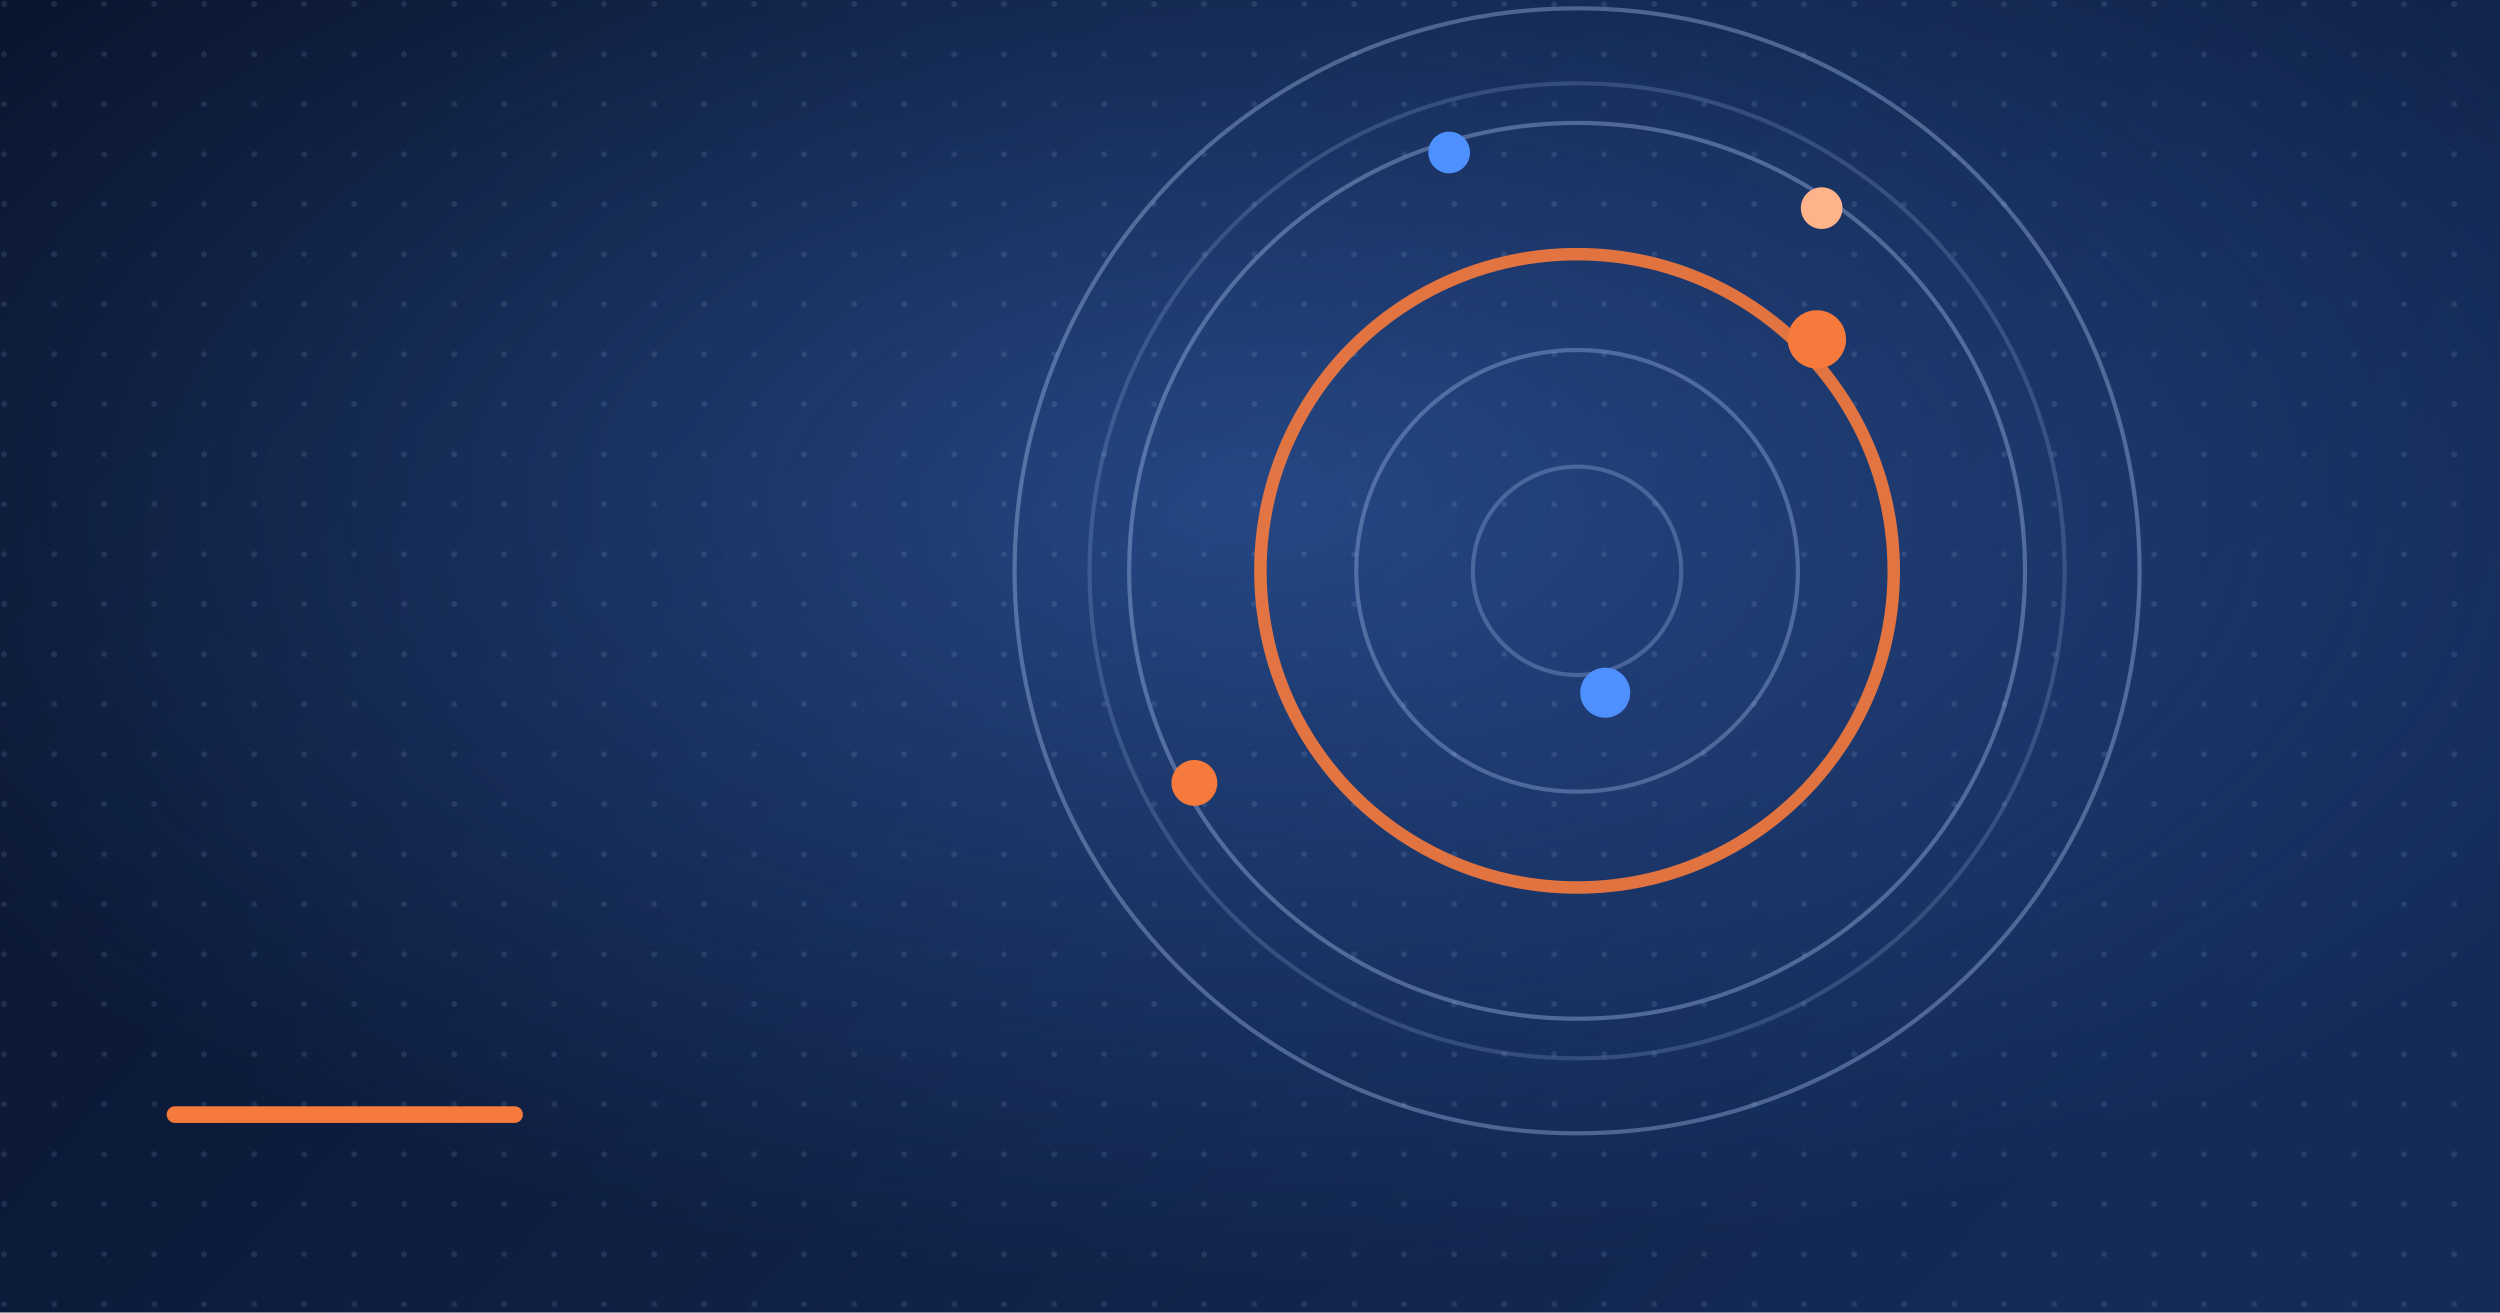
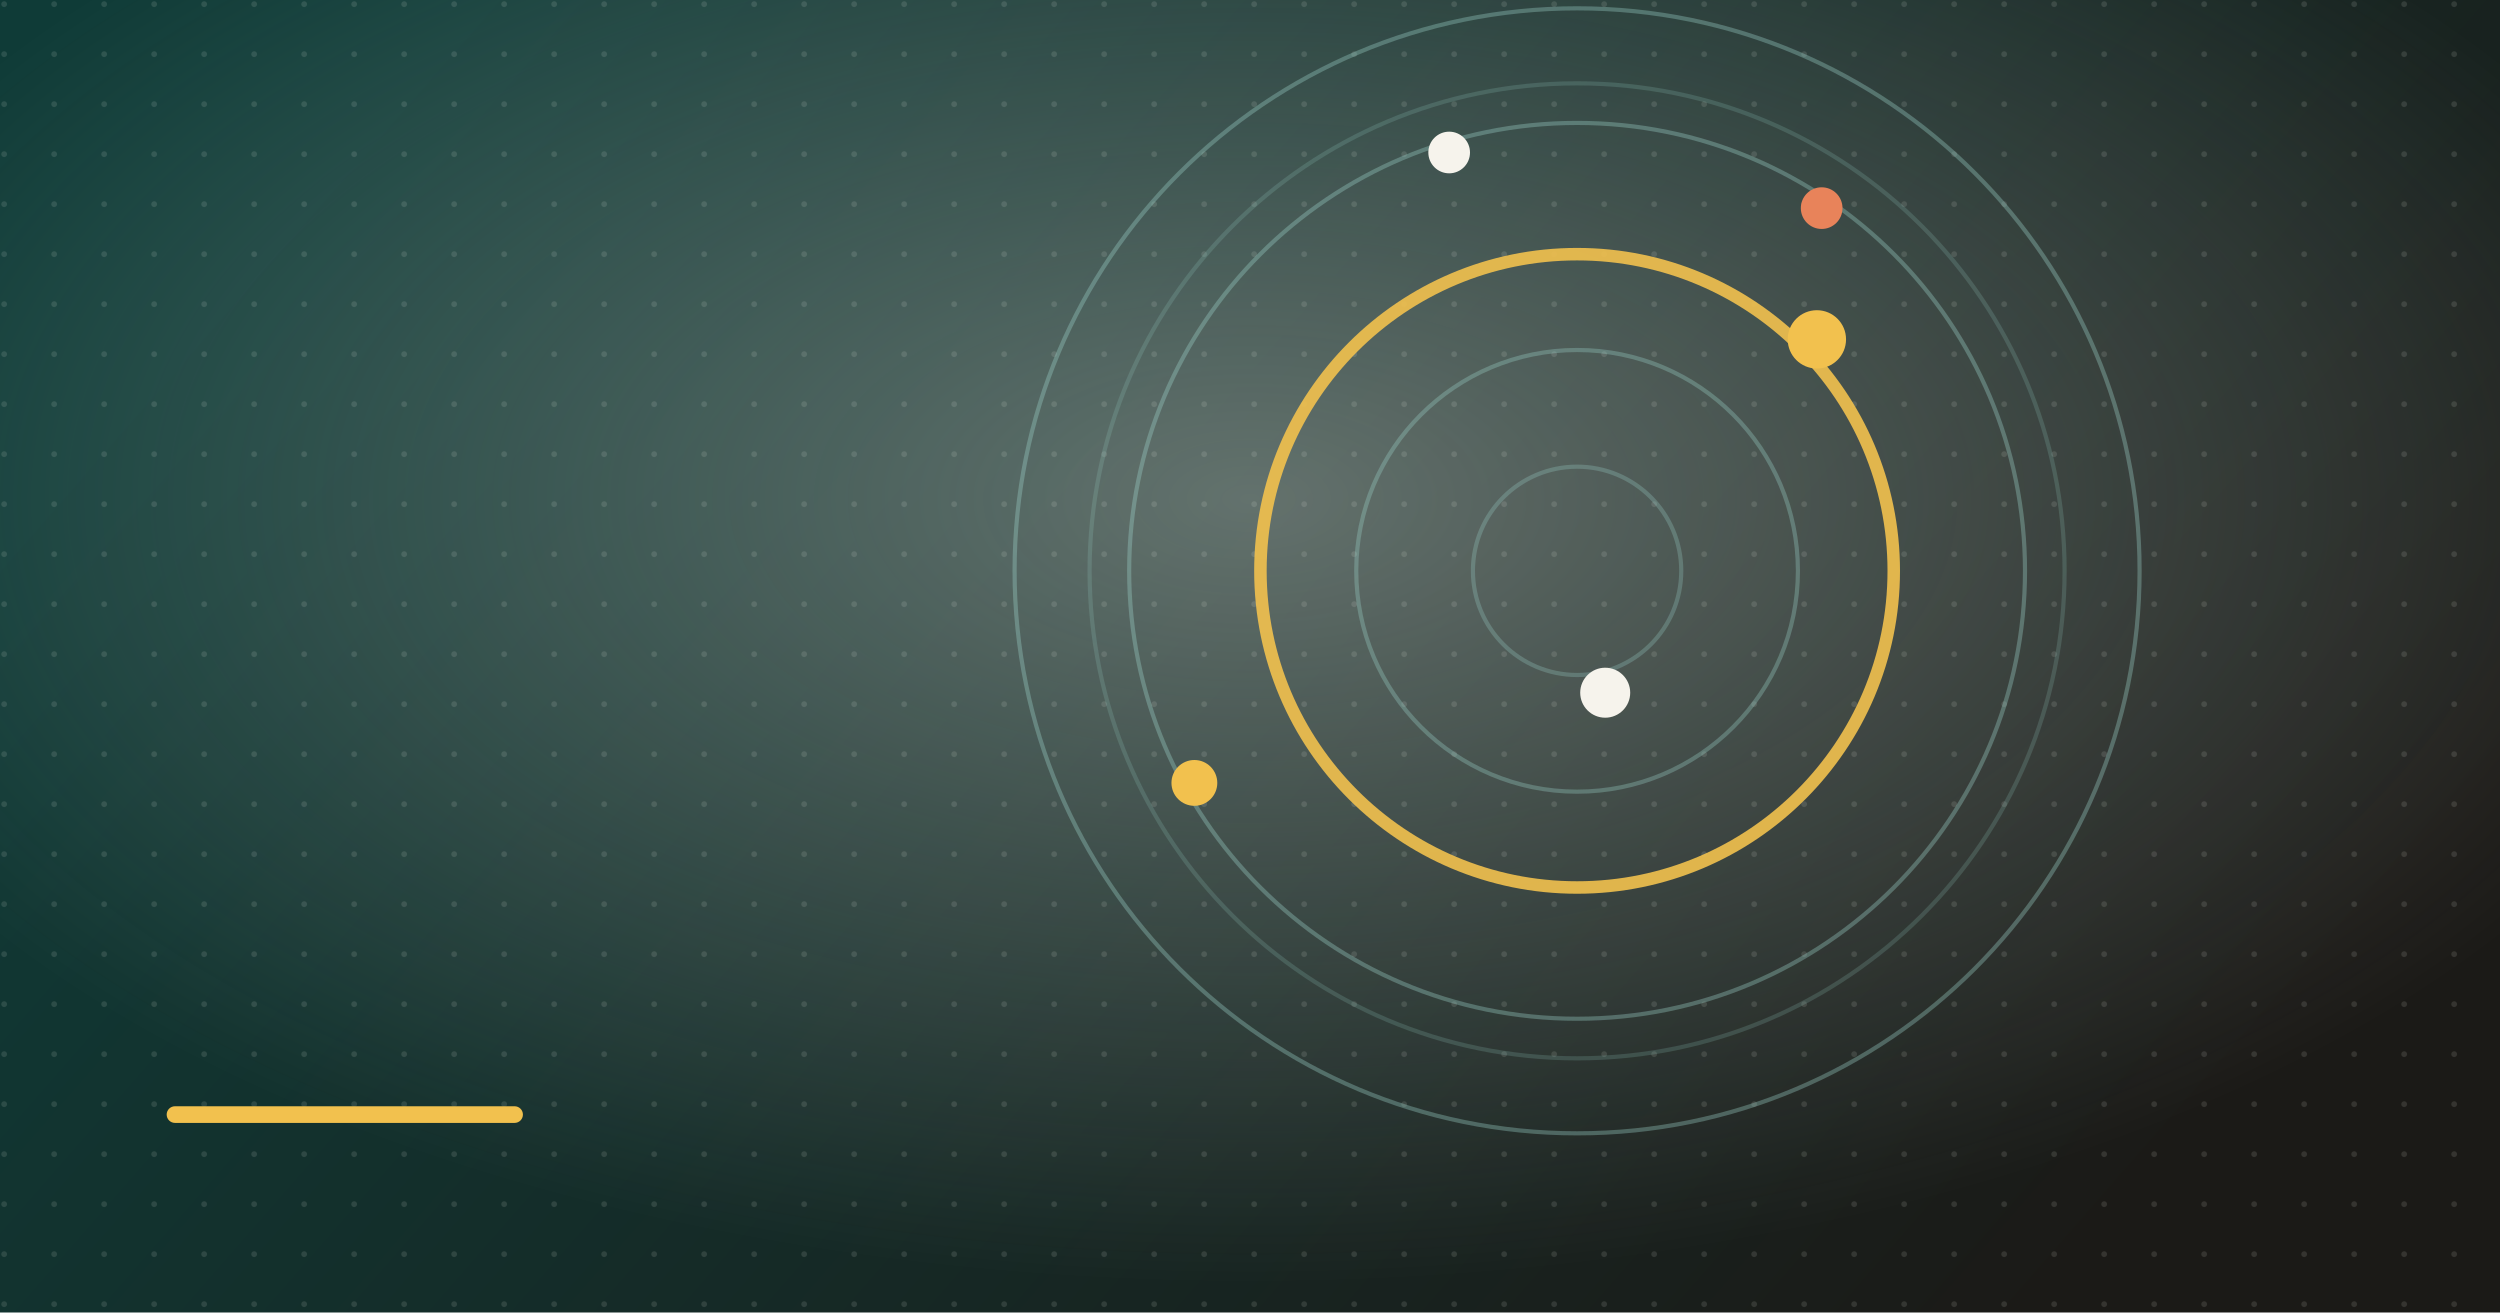
<svg xmlns="http://www.w3.org/2000/svg" viewBox="0 0 1200 630" width="1200" height="630" role="img" aria-hidden="true">
  <defs>
    <linearGradient id="bg" gradientTransform="rotate(25 .5 .5)">
-       <stop offset="0" stop-color="#0a1630" />
-       <stop offset="1" stop-color="#142a57" />
+       <stop offset="0" stop-color="#0f3b37" />
+       <stop offset="1" stop-color="#1b1a17" />
    </linearGradient>
    <radialGradient id="glow" cx=".50" cy=".38" r=".6">
-       <stop offset="0" stop-color="#4f90ff" stop-opacity=".35" />
-       <stop offset="1" stop-color="#4f90ff" stop-opacity="0" />
+       <stop offset="0" stop-color="#f6f3ec" stop-opacity=".35" />
+       <stop offset="1" stop-color="#f6f3ec" stop-opacity="0" />
    </radialGradient>
    <pattern id="dots" width="24" height="24" patternUnits="userSpaceOnUse">
-       <circle cx="2" cy="2" r="1.4" fill="#bcd3ff" fill-opacity=".12" />
+       <circle cx="2" cy="2" r="1.4" fill="#f6f3ec" fill-opacity=".12" />
    </pattern>
  </defs>
  <rect width="1200" height="630" fill="url(#bg)" />
  <rect width="1200" height="630" fill="url(#glow)" />
  <rect width="1200" height="630" fill="url(#dots)" />
-   <circle cx="757" cy="274" r="50" fill="none" stroke="#bcd3ff" stroke-width="2" stroke-opacity=".26" />
-   <circle cx="757" cy="274" r="106" fill="none" stroke="#bcd3ff" stroke-width="2" stroke-opacity=".31" />
-   <circle cx="757" cy="274" r="152" fill="none" stroke="#f67a3c" stroke-width="6" stroke-opacity=".9" />
-   <circle cx="757" cy="274" r="215" fill="none" stroke="#bcd3ff" stroke-width="2" stroke-opacity=".34" />
-   <circle cx="757" cy="274" r="234" fill="none" stroke="#bcd3ff" stroke-width="2" stroke-opacity=".18" />
-   <circle cx="757" cy="274" r="270" fill="none" stroke="#bcd3ff" stroke-width="2" stroke-opacity=".34" />
-   <circle cx="695.6" cy="73.2" r="10" fill="#4f90ff" />
-   <circle cx="573.3" cy="375.8" r="11" fill="#f67a3c" />
-   <circle cx="874.4" cy="99.9" r="10" fill="#ffb38a" />
-   <circle cx="872.1" cy="162.9" r="14" fill="#f67a3c" />
-   <circle cx="770.5" cy="332.5" r="12" fill="#4f90ff" />
-   <rect x="80" y="531" width="171" height="8" rx="4" fill="#f67a3c" />
+   <circle cx="757" cy="274" r="50" fill="none" stroke="#9fd8cf" stroke-width="2" stroke-opacity=".26" />
+   <circle cx="757" cy="274" r="106" fill="none" stroke="#9fd8cf" stroke-width="2" stroke-opacity=".31" />
+   <circle cx="757" cy="274" r="152" fill="none" stroke="#f2c14e" stroke-width="6" stroke-opacity=".9" />
+   <circle cx="757" cy="274" r="215" fill="none" stroke="#9fd8cf" stroke-width="2" stroke-opacity=".34" />
+   <circle cx="757" cy="274" r="234" fill="none" stroke="#9fd8cf" stroke-width="2" stroke-opacity=".18" />
+   <circle cx="757" cy="274" r="270" fill="none" stroke="#9fd8cf" stroke-width="2" stroke-opacity=".34" />
+   <circle cx="695.6" cy="73.2" r="10" fill="#f6f3ec" />
+   <circle cx="573.3" cy="375.8" r="11" fill="#f2c14e" />
+   <circle cx="874.4" cy="99.9" r="10" fill="#e8835a" />
+   <circle cx="872.1" cy="162.9" r="14" fill="#f2c14e" />
+   <circle cx="770.5" cy="332.5" r="12" fill="#f6f3ec" />
+   <rect x="80" y="531" width="171" height="8" rx="4" fill="#f2c14e" />
</svg>
